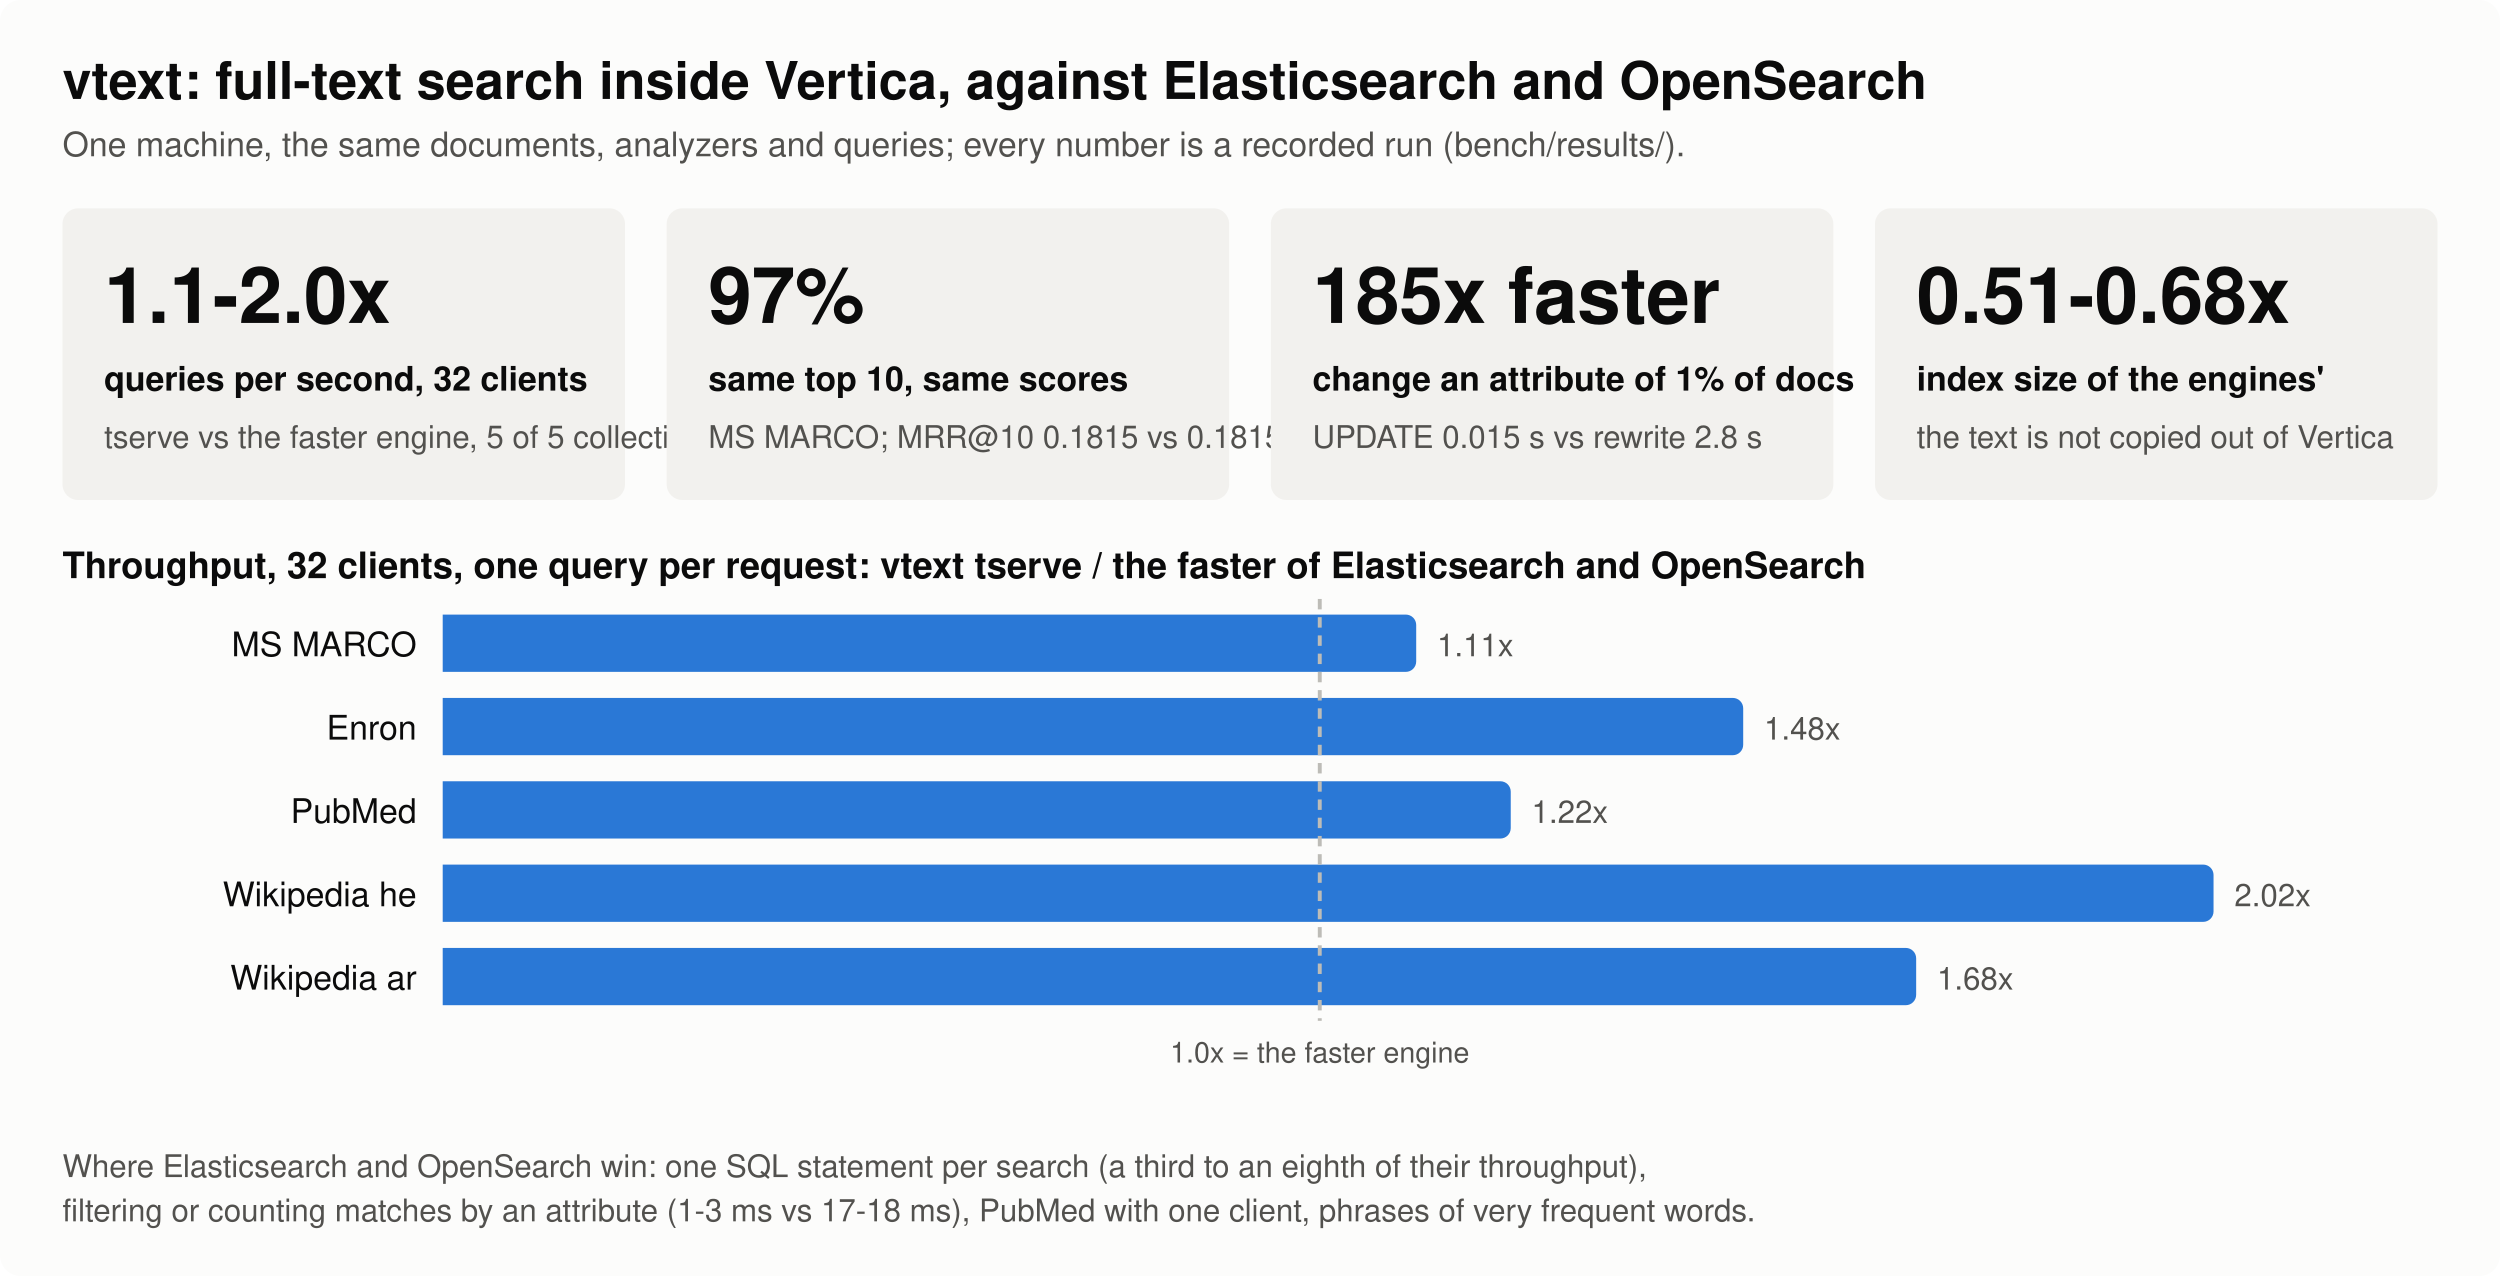
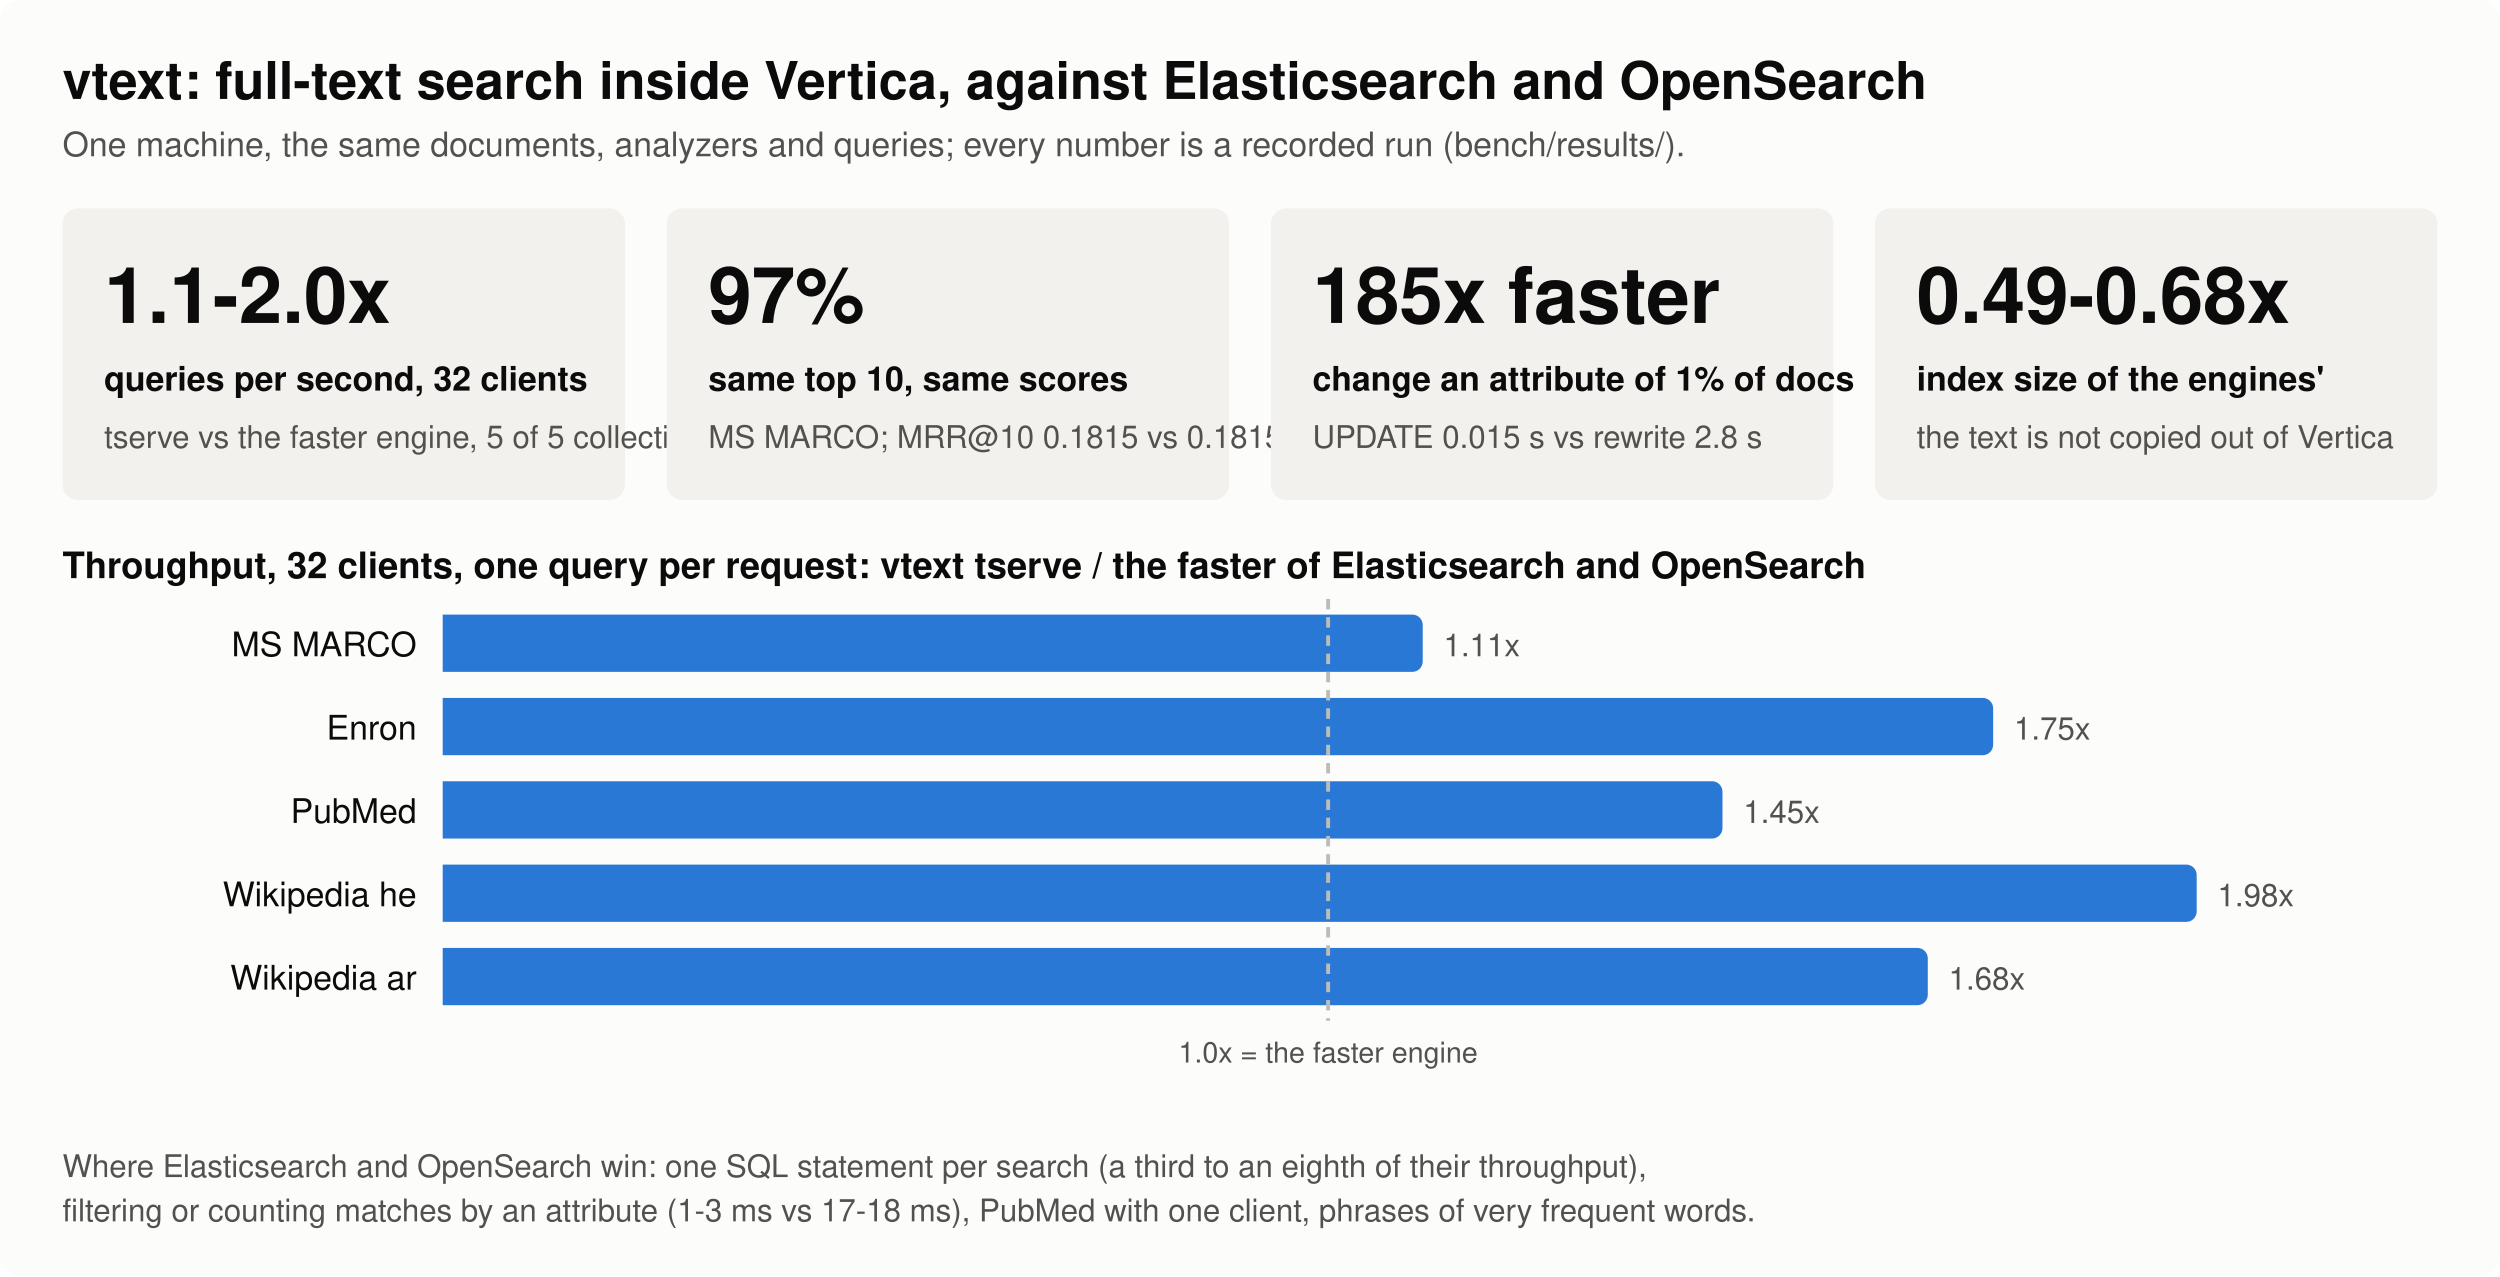
<svg xmlns="http://www.w3.org/2000/svg" width="960" height="490" viewBox="0 0 960 490" role="img" aria-label="vtext at a glance">
  <style>.bg{fill:#fcfcfb}.tile{fill:#f2f1ee}.t1{fill:#0b0b0b}.t2{fill:#52514e}.ax{stroke:#bdbcb7}.v{fill:#2a78d6}.e{fill:#eb6834}@media (prefers-color-scheme: dark){.bg{fill:#1a1a19}.tile{fill:#262624}.t1{fill:#f0efec}.t2{fill:#c3c2b7}.ax{stroke:#55544f}.v{fill:#3987e5}.e{fill:#d95926}}text{font-family:-apple-system,Segoe UI,Helvetica,Arial,sans-serif}</style>
  <rect class="bg" width="960" height="490" rx="8" />
  <text class="t1" x="24" y="38" font-size="20" font-weight="700">vtext: full-text search inside Vertica, against Elasticsearch and OpenSearch</text>
  <text class="t2" x="24" y="60" font-size="13">One machine, the same documents, analyzers and queries; every number is a recorded run (bench/results/).</text>
  <rect class="tile" x="24.0" y="80" width="216.0" height="112" rx="6" />
  <text class="t1" x="40.0" y="124" font-size="30" font-weight="700">1.1-2.0x</text>
  <text class="t1" x="40.0" y="150" font-size="13" font-weight="600">queries per second, 32 clients</text>
  <text class="t2" x="40.0" y="172" font-size="12">tserve vs the faster engine, 5 of 5 collections</text>
  <rect class="tile" x="256.0" y="80" width="216.0" height="112" rx="6" />
  <text class="t1" x="272.0" y="124" font-size="30" font-weight="700">97%</text>
  <text class="t1" x="272.0" y="150" font-size="13" font-weight="600">same top 10, same scores</text>
  <text class="t2" x="272.0" y="172" font-size="12">MS MARCO; MRR@10 0.1815 vs 0.1815</text>
  <rect class="tile" x="488.0" y="80" width="216.0" height="112" rx="6" />
  <text class="t1" x="504.0" y="124" font-size="30" font-weight="700">185x faster</text>
  <text class="t1" x="504.0" y="150" font-size="13" font-weight="600">change an attribute of 1% of docs</text>
  <text class="t2" x="504.0" y="172" font-size="12">UPDATE 0.015 s vs rewrite 2.8 s</text>
  <rect class="tile" x="720.0" y="80" width="216.0" height="112" rx="6" />
-   <text class="t1" x="736.0" y="124" font-size="30" font-weight="700">0.51-0.68x</text>
+   <text class="t1" x="736.0" y="124" font-size="30" font-weight="700">0.49-0.68x</text>
  <text class="t1" x="736.0" y="150" font-size="13" font-weight="600">index size of the engines'</text>
  <text class="t2" x="736.0" y="172" font-size="12">the text is not copied out of Vertica</text>
  <text class="t1" x="24" y="222" font-size="14" font-weight="600">Throughput, 32 clients, one query per request: vtext tserve / the faster of Elasticsearch and OpenSearch</text>
  <text class="t1" x="160" y="252" font-size="13" text-anchor="end">MS MARCO</text>
-   <path class="v" d="M170,236 h369.822 a4,4 0 0 1 4,4 v14 a4,4 0 0 1 -4,4 h-369.822 z" />
-   <text class="t2" x="551.822" y="252" font-size="12">1.11x</text>
+   <path class="v" d="M170,236 h372.325 a4,4 0 0 1 4,4 v14 a4,4 0 0 1 -4,4 h-372.325 z" />
+   <text class="t2" x="554.325" y="252" font-size="12">1.11x</text>
  <text class="t1" x="160" y="284" font-size="13" text-anchor="end">Enron</text>
-   <path class="v" d="M170,268 h495.388 a4,4 0 0 1 4,4 v14 a4,4 0 0 1 -4,4 h-495.388 z" />
-   <text class="t2" x="677.388" y="284" font-size="12">1.48x</text>
+   <path class="v" d="M170,268 h591.366 a4,4 0 0 1 4,4 v14 a4,4 0 0 1 -4,4 h-591.366 z" />
+   <text class="t2" x="773.366" y="284" font-size="12">1.75x</text>
  <text class="t1" x="160" y="316" font-size="13" text-anchor="end">PubMed</text>
-   <path class="v" d="M170,300 h406.125 a4,4 0 0 1 4,4 v14 a4,4 0 0 1 -4,4 h-406.125 z" />
-   <text class="t2" x="588.125" y="316" font-size="12">1.22x</text>
+   <path class="v" d="M170,300 h487.429 a4,4 0 0 1 4,4 v14 a4,4 0 0 1 -4,4 h-487.429 z" />
+   <text class="t2" x="669.429" y="316" font-size="12">1.45x</text>
  <text class="t1" x="160" y="348" font-size="13" text-anchor="end">Wikipedia he</text>
-   <path class="v" d="M170,332 h676.0 a4,4 0 0 1 4,4 v14 a4,4 0 0 1 -4,4 h-676.0 z" />
-   <text class="t2" x="858.0" y="348" font-size="12">2.02x</text>
+   <path class="v" d="M170,332 h669.525 a4,4 0 0 1 4,4 v14 a4,4 0 0 1 -4,4 h-669.525 z" />
+   <text class="t2" x="851.525" y="348" font-size="12">1.98x</text>
  <text class="t1" x="160" y="380" font-size="13" text-anchor="end">Wikipedia ar</text>
-   <path class="v" d="M170,364 h561.806 a4,4 0 0 1 4,4 v14 a4,4 0 0 1 -4,4 h-561.806 z" />
-   <text class="t2" x="743.806" y="380" font-size="12">1.68x</text>
-   <line class="ax" x1="506.786" y1="230" x2="506.786" y2="392" stroke-width="1.5" stroke-dasharray="4 3" />
-   <text class="t2" x="506.786" y="408" font-size="11" text-anchor="middle">1.0x = the faster engine</text>
+   <path class="v" d="M170,364 h566.269 a4,4 0 0 1 4,4 v14 a4,4 0 0 1 -4,4 h-566.269 z" />
+   <text class="t2" x="748.269" y="380" font-size="12">1.68x</text>
+   <line class="ax" x1="510.0" y1="230" x2="510.0" y2="392" stroke-width="1.5" stroke-dasharray="4 3" />
+   <text class="t2" x="510.0" y="408" font-size="11" text-anchor="middle">1.0x = the faster engine</text>
  <text class="t2" x="24" y="452" font-size="12">Where Elasticsearch and OpenSearch win: one SQL statement per search (a third to an eighth of their throughput),</text>
  <text class="t2" x="24" y="469" font-size="12">filtering or counting matches by an attribute (1-3 ms vs 17-18 ms), PubMed with one client, phrases of very frequent words.</text>
</svg>
